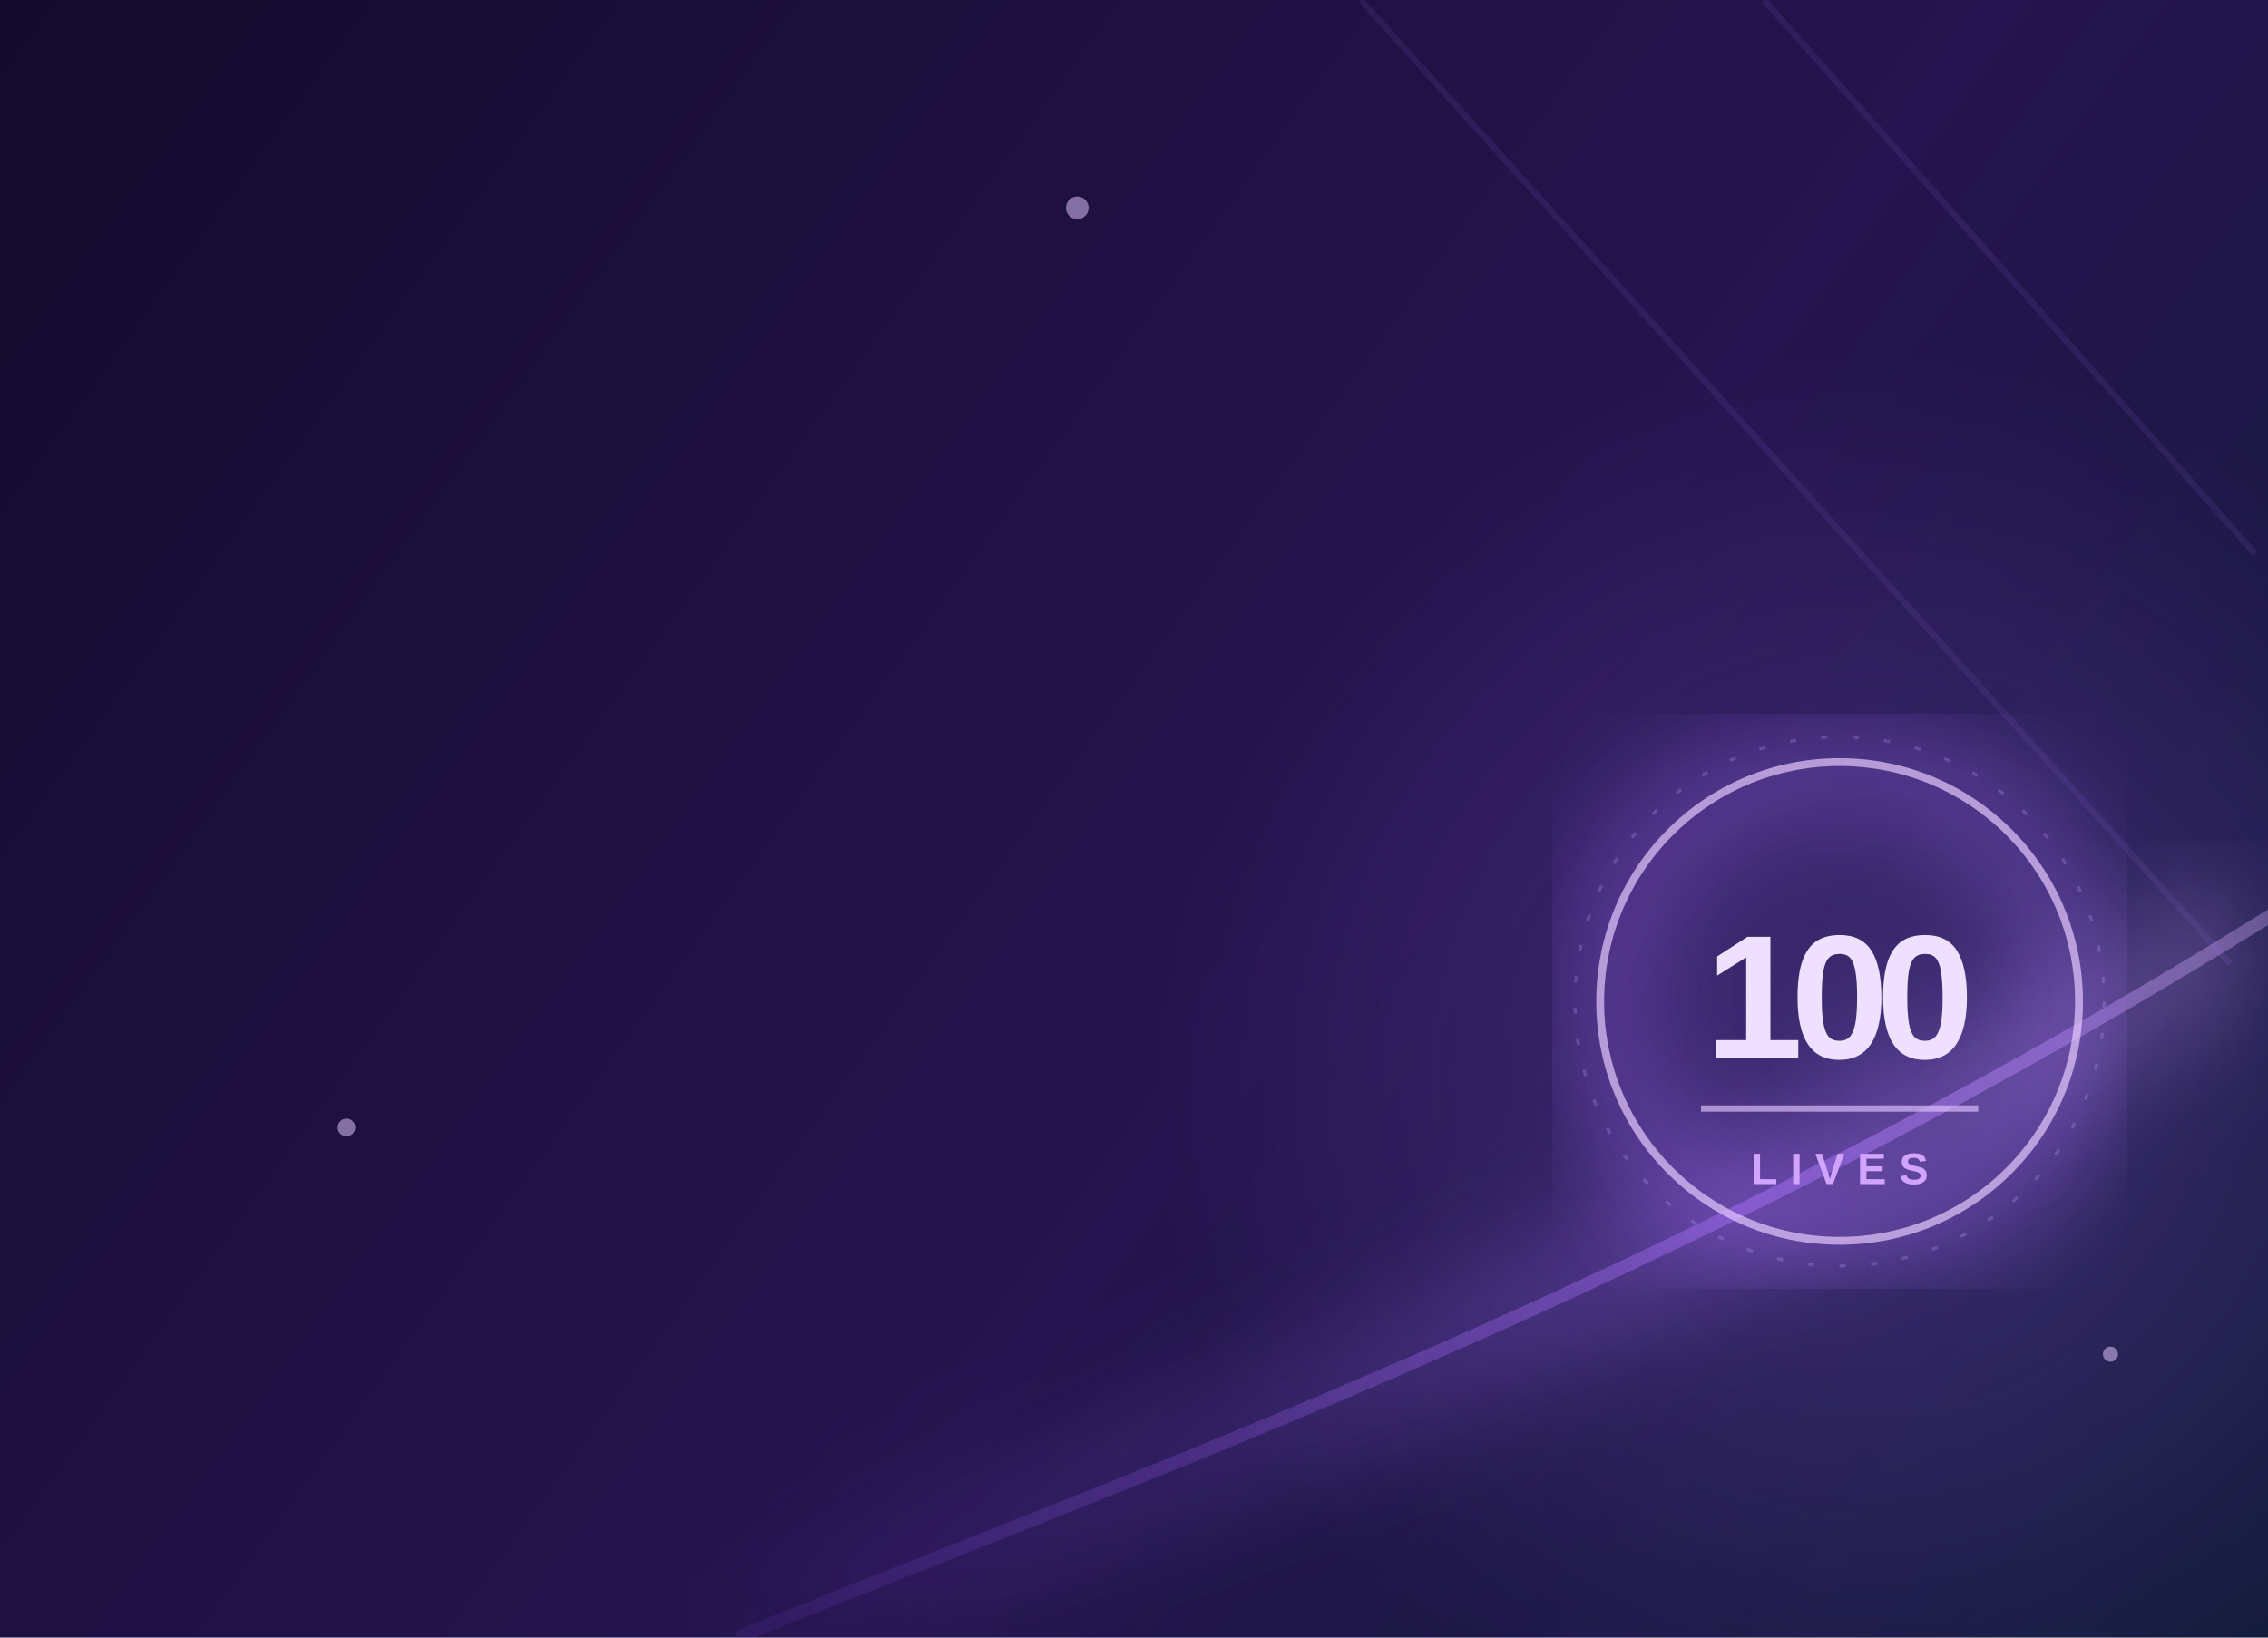
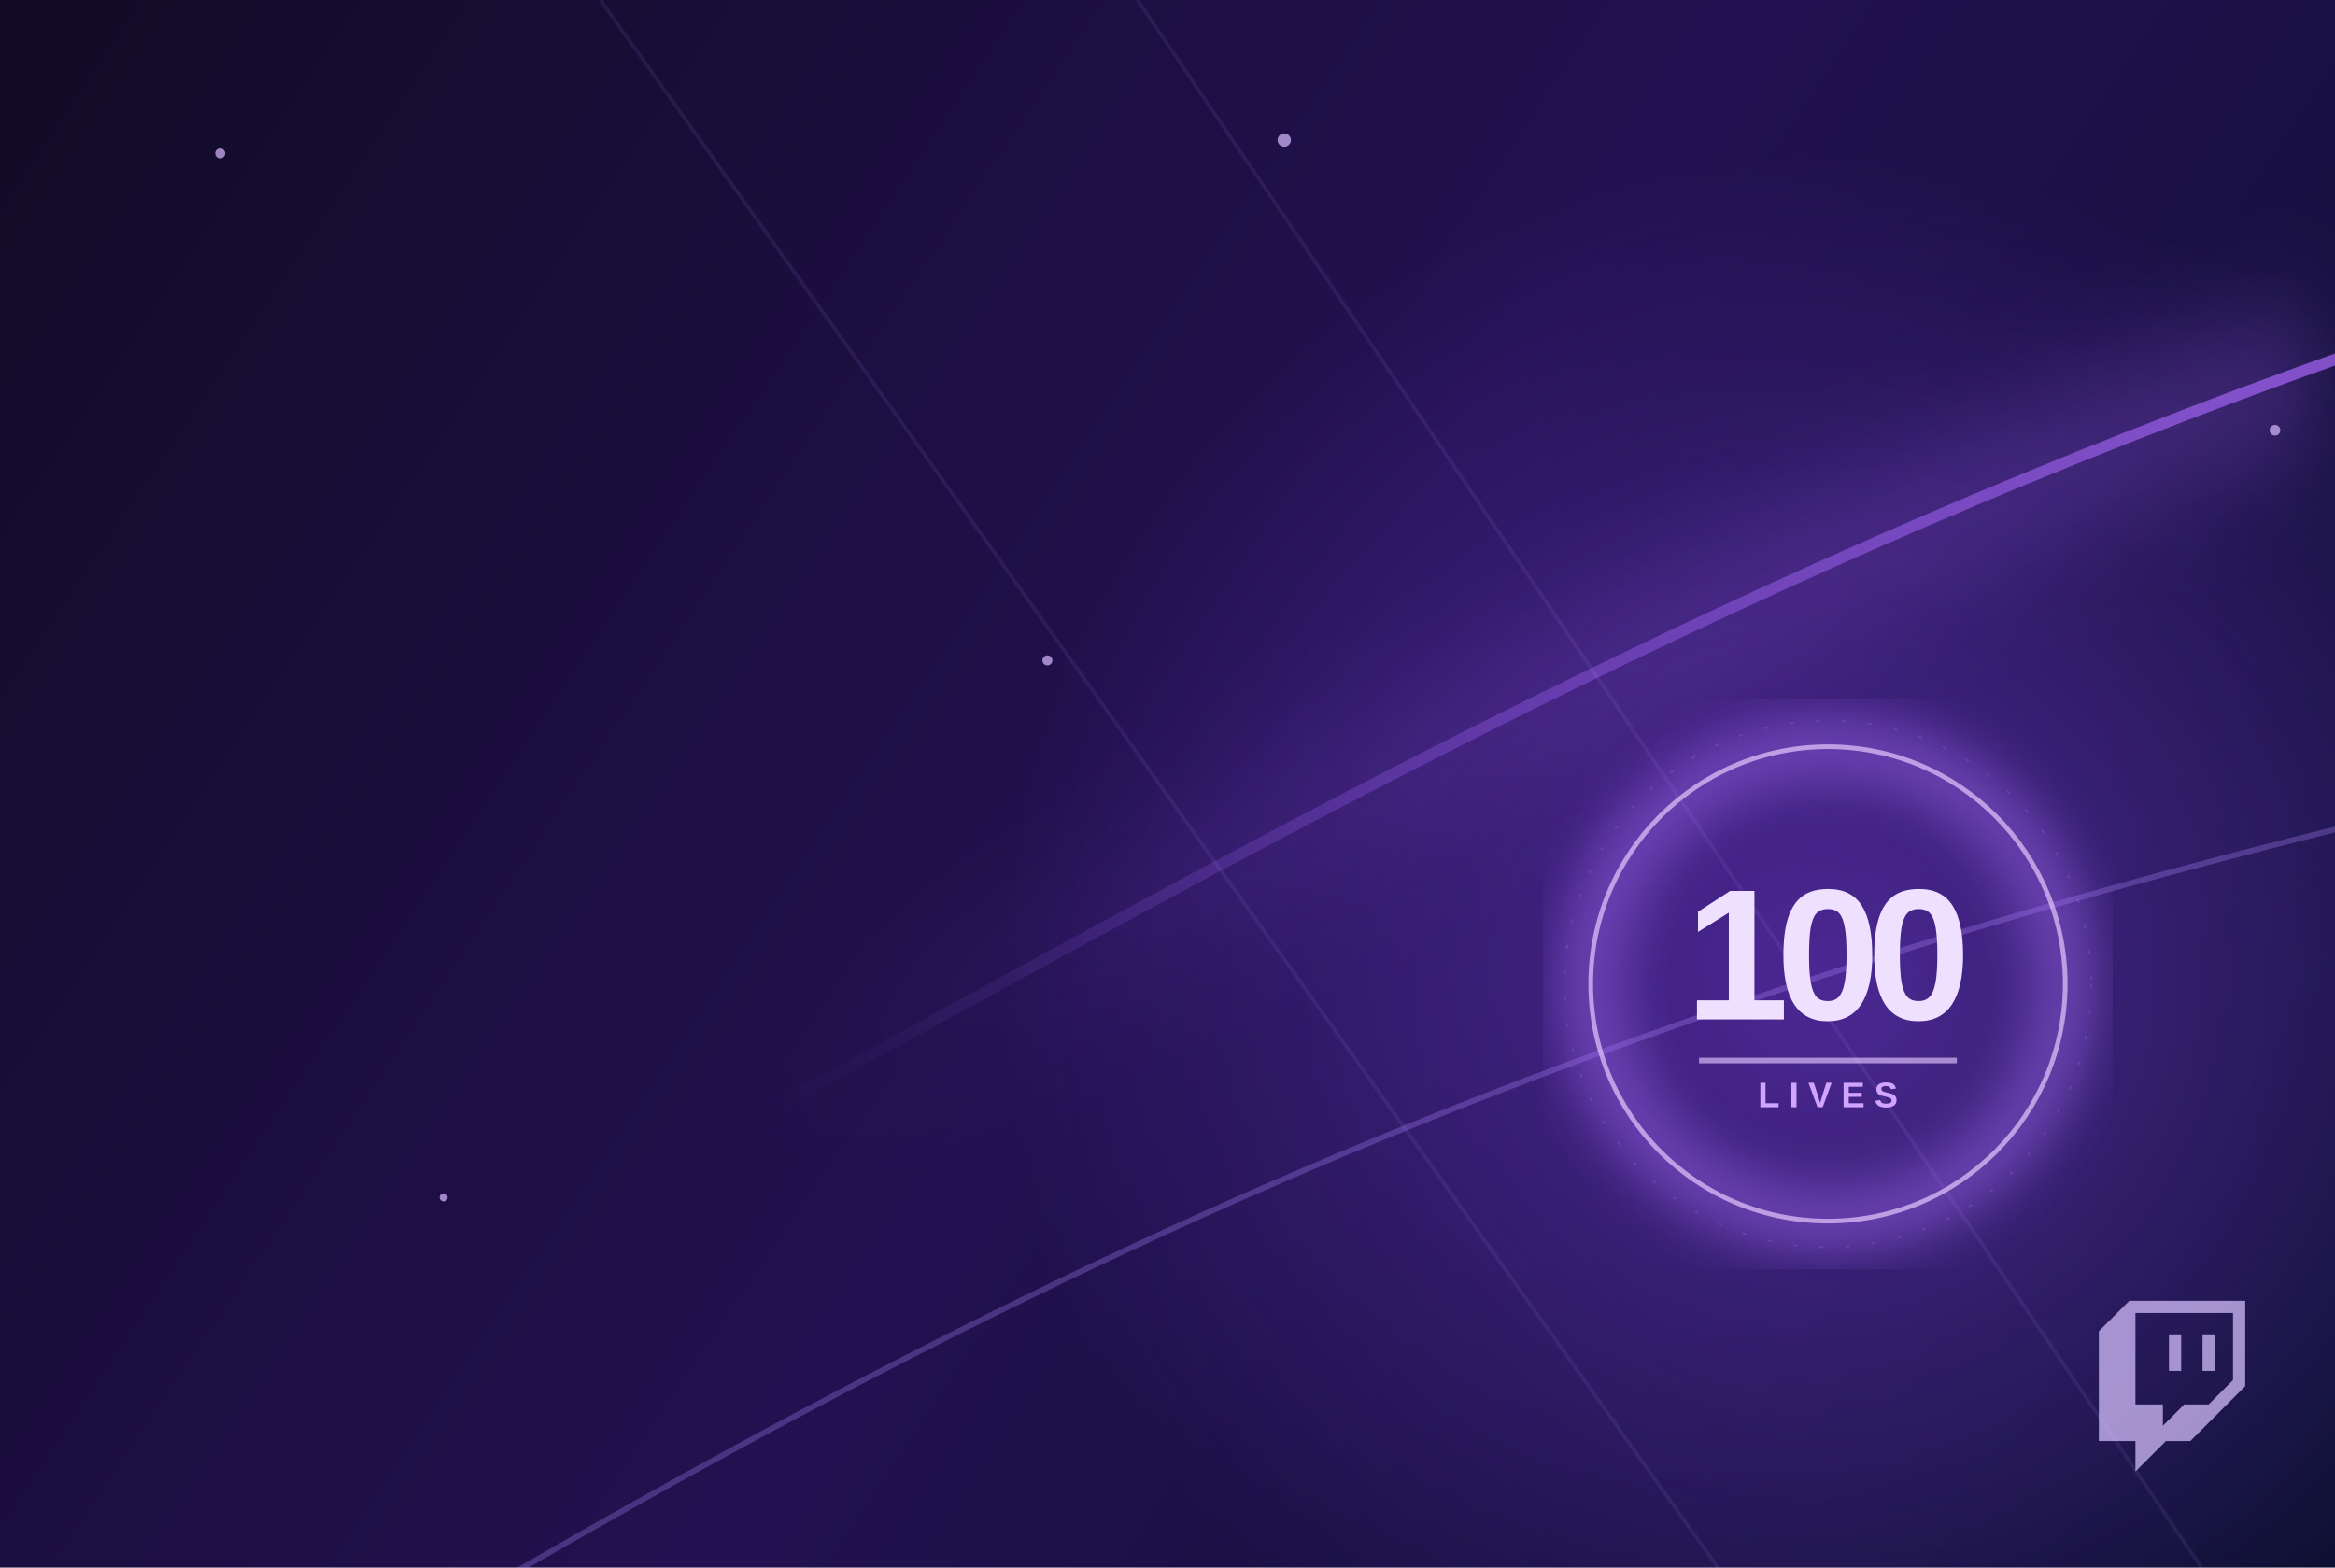
- <svg xmlns="http://www.w3.org/2000/svg" viewBox="0 0 360 260" fill="none" aria-labelledby="title">
+ <svg xmlns="http://www.w3.org/2000/svg" viewBox="0 0 700 470" fill="none" aria-labelledby="title">
  <defs>
-     <linearGradient id="bg" x1="0" y1="0" x2="360" y2="260" gradientUnits="userSpaceOnUse">
-       <stop stop-color="#140c2d" />
-       <stop offset=".58" stop-color="#25144f" />
-       <stop offset="1" stop-color="#111b39" />
+     <linearGradient id="base" x1="0" y1="0" x2="700" y2="470" gradientUnits="userSpaceOnUse">
+       <stop stop-color="#110b25" />
+       <stop offset=".52" stop-color="#221151" />
+       <stop offset="1" stop-color="#090f2c" />
    </linearGradient>
-     <linearGradient id="trace" x1="86" y1="257" x2="350" y2="80" gradientUnits="userSpaceOnUse">
-       <stop stop-color="#7540ce" stop-opacity=".10" />
-       <stop offset=".65" stop-color="#ad78ff" stop-opacity=".72" />
-       <stop offset="1" stop-color="#e5c8ff" stop-opacity=".44" />
+     <linearGradient id="arc" x1="260" y1="400" x2="1170" y2="42" gradientUnits="userSpaceOnUse">
+       <stop stop-color="#a369ff" stop-opacity="0" />
+       <stop offset=".6" stop-color="#ae6aff" />
+       <stop offset="1" stop-color="#e1c9ff" />
    </linearGradient>
-     <linearGradient id="medal" x1="258" y1="119" x2="326" y2="194" gradientUnits="userSpaceOnUse">
-       <stop stop-color="#ad78ff" />
-       <stop offset=".52" stop-color="#e5c8ff" />
-       <stop offset="1" stop-color="#7540ce" />
-     </linearGradient>
-     <radialGradient id="halo">
-       <stop stop-color="#a46aff" stop-opacity=".26" />
-       <stop offset="1" stop-color="#a46aff" stop-opacity="0" />
+     <radialGradient id="light">
+       <stop stop-color="#9147ff" stop-opacity=".58" />
+       <stop offset="1" stop-color="#9147ff" stop-opacity="0" />
    </radialGradient>
-     <filter id="soft">
-       <feGaussianBlur stdDeviation="9" />
+     <filter id="glow">
+       <feGaussianBlur stdDeviation="16" />
    </filter>
  </defs>
-   <rect width="360" height="260" fill="url(#bg)" />
-   <circle cx="298" cy="171" r="115" fill="url(#halo)" />
-   <path d="M117 260C178 235 265 205 361 145" stroke="url(#trace)" stroke-width="16" opacity=".54" filter="url(#soft)" />
-   <path d="M117 260C178 235 265 205 361 145" stroke="url(#trace)" stroke-width="2.1" opacity=".65" />
-   <path d="M216 0 354 153M280 0l78 88" stroke="#ad78ff" stroke-opacity=".10" />
-   <circle cx="292" cy="159" r="38" stroke="#ab70ff" stroke-opacity=".72" stroke-width="7" filter="url(#soft)" />
-   <circle cx="292" cy="159" r="38" stroke="#e8ccff" stroke-opacity=".68" stroke-width="1.25" />
-   <circle cx="292" cy="159" r="42" stroke="#bca4ff" stroke-opacity=".25" stroke-width=".5" stroke-dasharray="1 4" />
-   <text x="292" y="168" fill="#efe0ff" font-family="Arial,Helvetica,sans-serif" font-size="28" font-weight="900" letter-spacing="-2" text-anchor="middle">100</text>
-   <path d="M270 176h44" stroke="#e0c4ff" stroke-opacity=".65" stroke-width="1" />
-   <text x="292" y="188" fill="#d1a5ff" font-family="Arial,Helvetica,sans-serif" font-size="7" font-weight="700" letter-spacing="2" text-anchor="middle">LIVES</text>
-   <g fill="#e5c8ff" opacity=".52">
-     <circle cx="55" cy="179" r="1.4" />
-     <circle cx="171" cy="33" r="1.8" />
-     <circle cx="335" cy="215" r="1.2" />
+   <rect width="700" height="470" fill="url(#base)" />
+   <circle cx="548" cy="295" r="250" fill="url(#light)" opacity="0.75" />
+   <path d="M-60 452C156 414 367 218 740 94" stroke="url(#arc)" stroke-width="38" opacity=".30" filter="url(#glow)" />
+   <path d="M-60 452C156 414 367 218 740 94" stroke="url(#arc)" stroke-width="3.4" opacity=".77" />
+   <path d="M155 471C335 367 493 297 740 239" stroke="#b18cff" stroke-opacity=".29" stroke-width="1.7" />
+   <path d="M180 0L515 470M341 0L660 470" stroke="#b18cff" stroke-opacity=".10" stroke-width="1.1" />
+   <g transform="translate(33.36 185.80) scale(0.56)">
+     <circle cx="919" cy="195" r="127" stroke="#ab70ff" stroke-opacity=".72" stroke-width="20" filter="url(#glow)" />
+     <circle cx="919" cy="195" r="127" stroke="#e8ccff" stroke-opacity=".68" stroke-width="2.5" />
+     <circle cx="919" cy="195" r="141" stroke="#bca4ff" stroke-opacity=".15" stroke-width="1" stroke-dasharray="2 12" />
+     <text x="919" y="214" text-anchor="middle" font-family="Arial,sans-serif" font-size="100" font-weight="900" letter-spacing="-7" fill="#efe0ff">100</text>
+     <path d="M850 236h138" stroke="#e0c4ff" stroke-opacity=".65" stroke-width="3" />
+     <text x="919" y="261" text-anchor="middle" font-family="Arial,sans-serif" font-size="19" font-weight="700" letter-spacing="5" fill="#d1a5ff">LIVES</text>
+   </g>
+   <g transform="translate(626 390) scale(3.2)" fill="#d8c2ff" opacity=".72">
+     <path d="M3.857 0 1 2.857v10.286h3.429V16l2.857-2.857h2.286L14.714 8V0H3.857zm9.714 7.429-2.286 2.285H9l-2 2v-2H4.429V1.143h9.142v6.286z" />
+     <path d="M11.857 3.143h-1.143v3.428h1.143V3.143zm-3.143 0H7.57v3.428h1.143V3.143z" />
+   </g>
+   <g fill="#d7b9ff" opacity=".70">
+     <circle cx="66" cy="46" r="1.5" />
+     <circle cx="314" cy="198" r="1.5" />
+     <circle cx="385" cy="42" r="2" />
+     <circle cx="682" cy="129" r="1.6" />
+     <circle cx="133" cy="359" r="1.2" />
  </g>
</svg>
